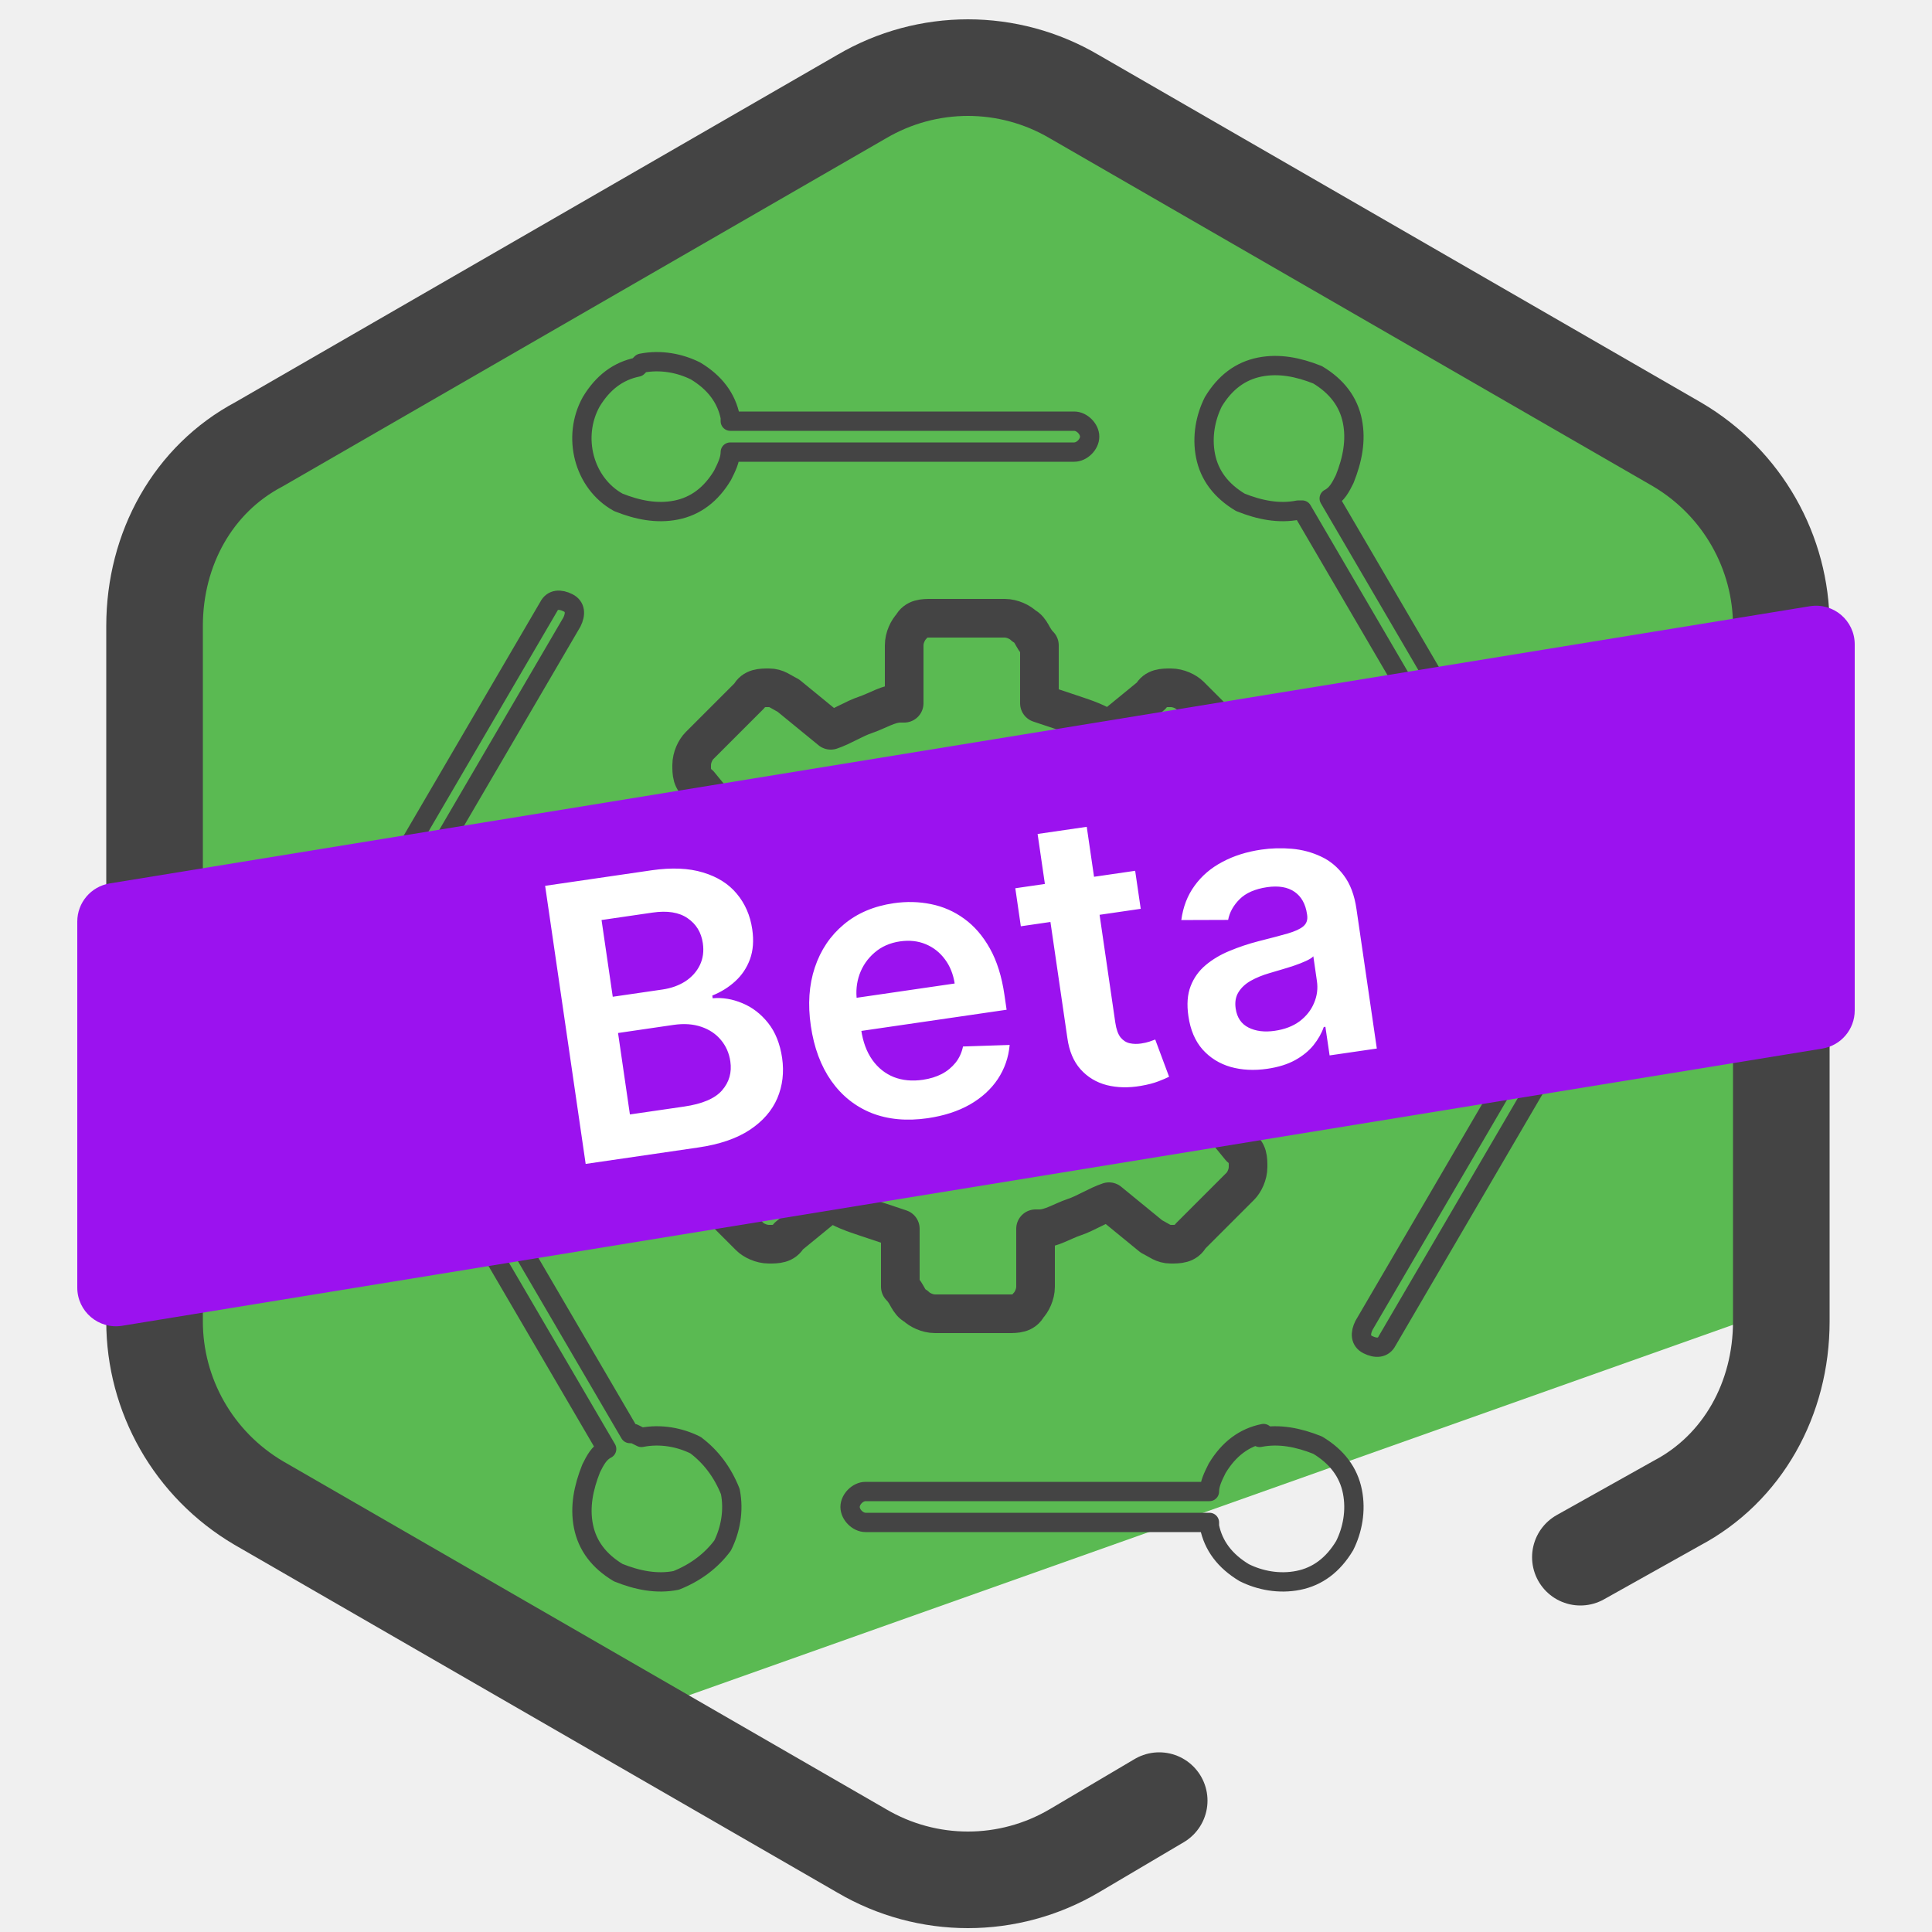
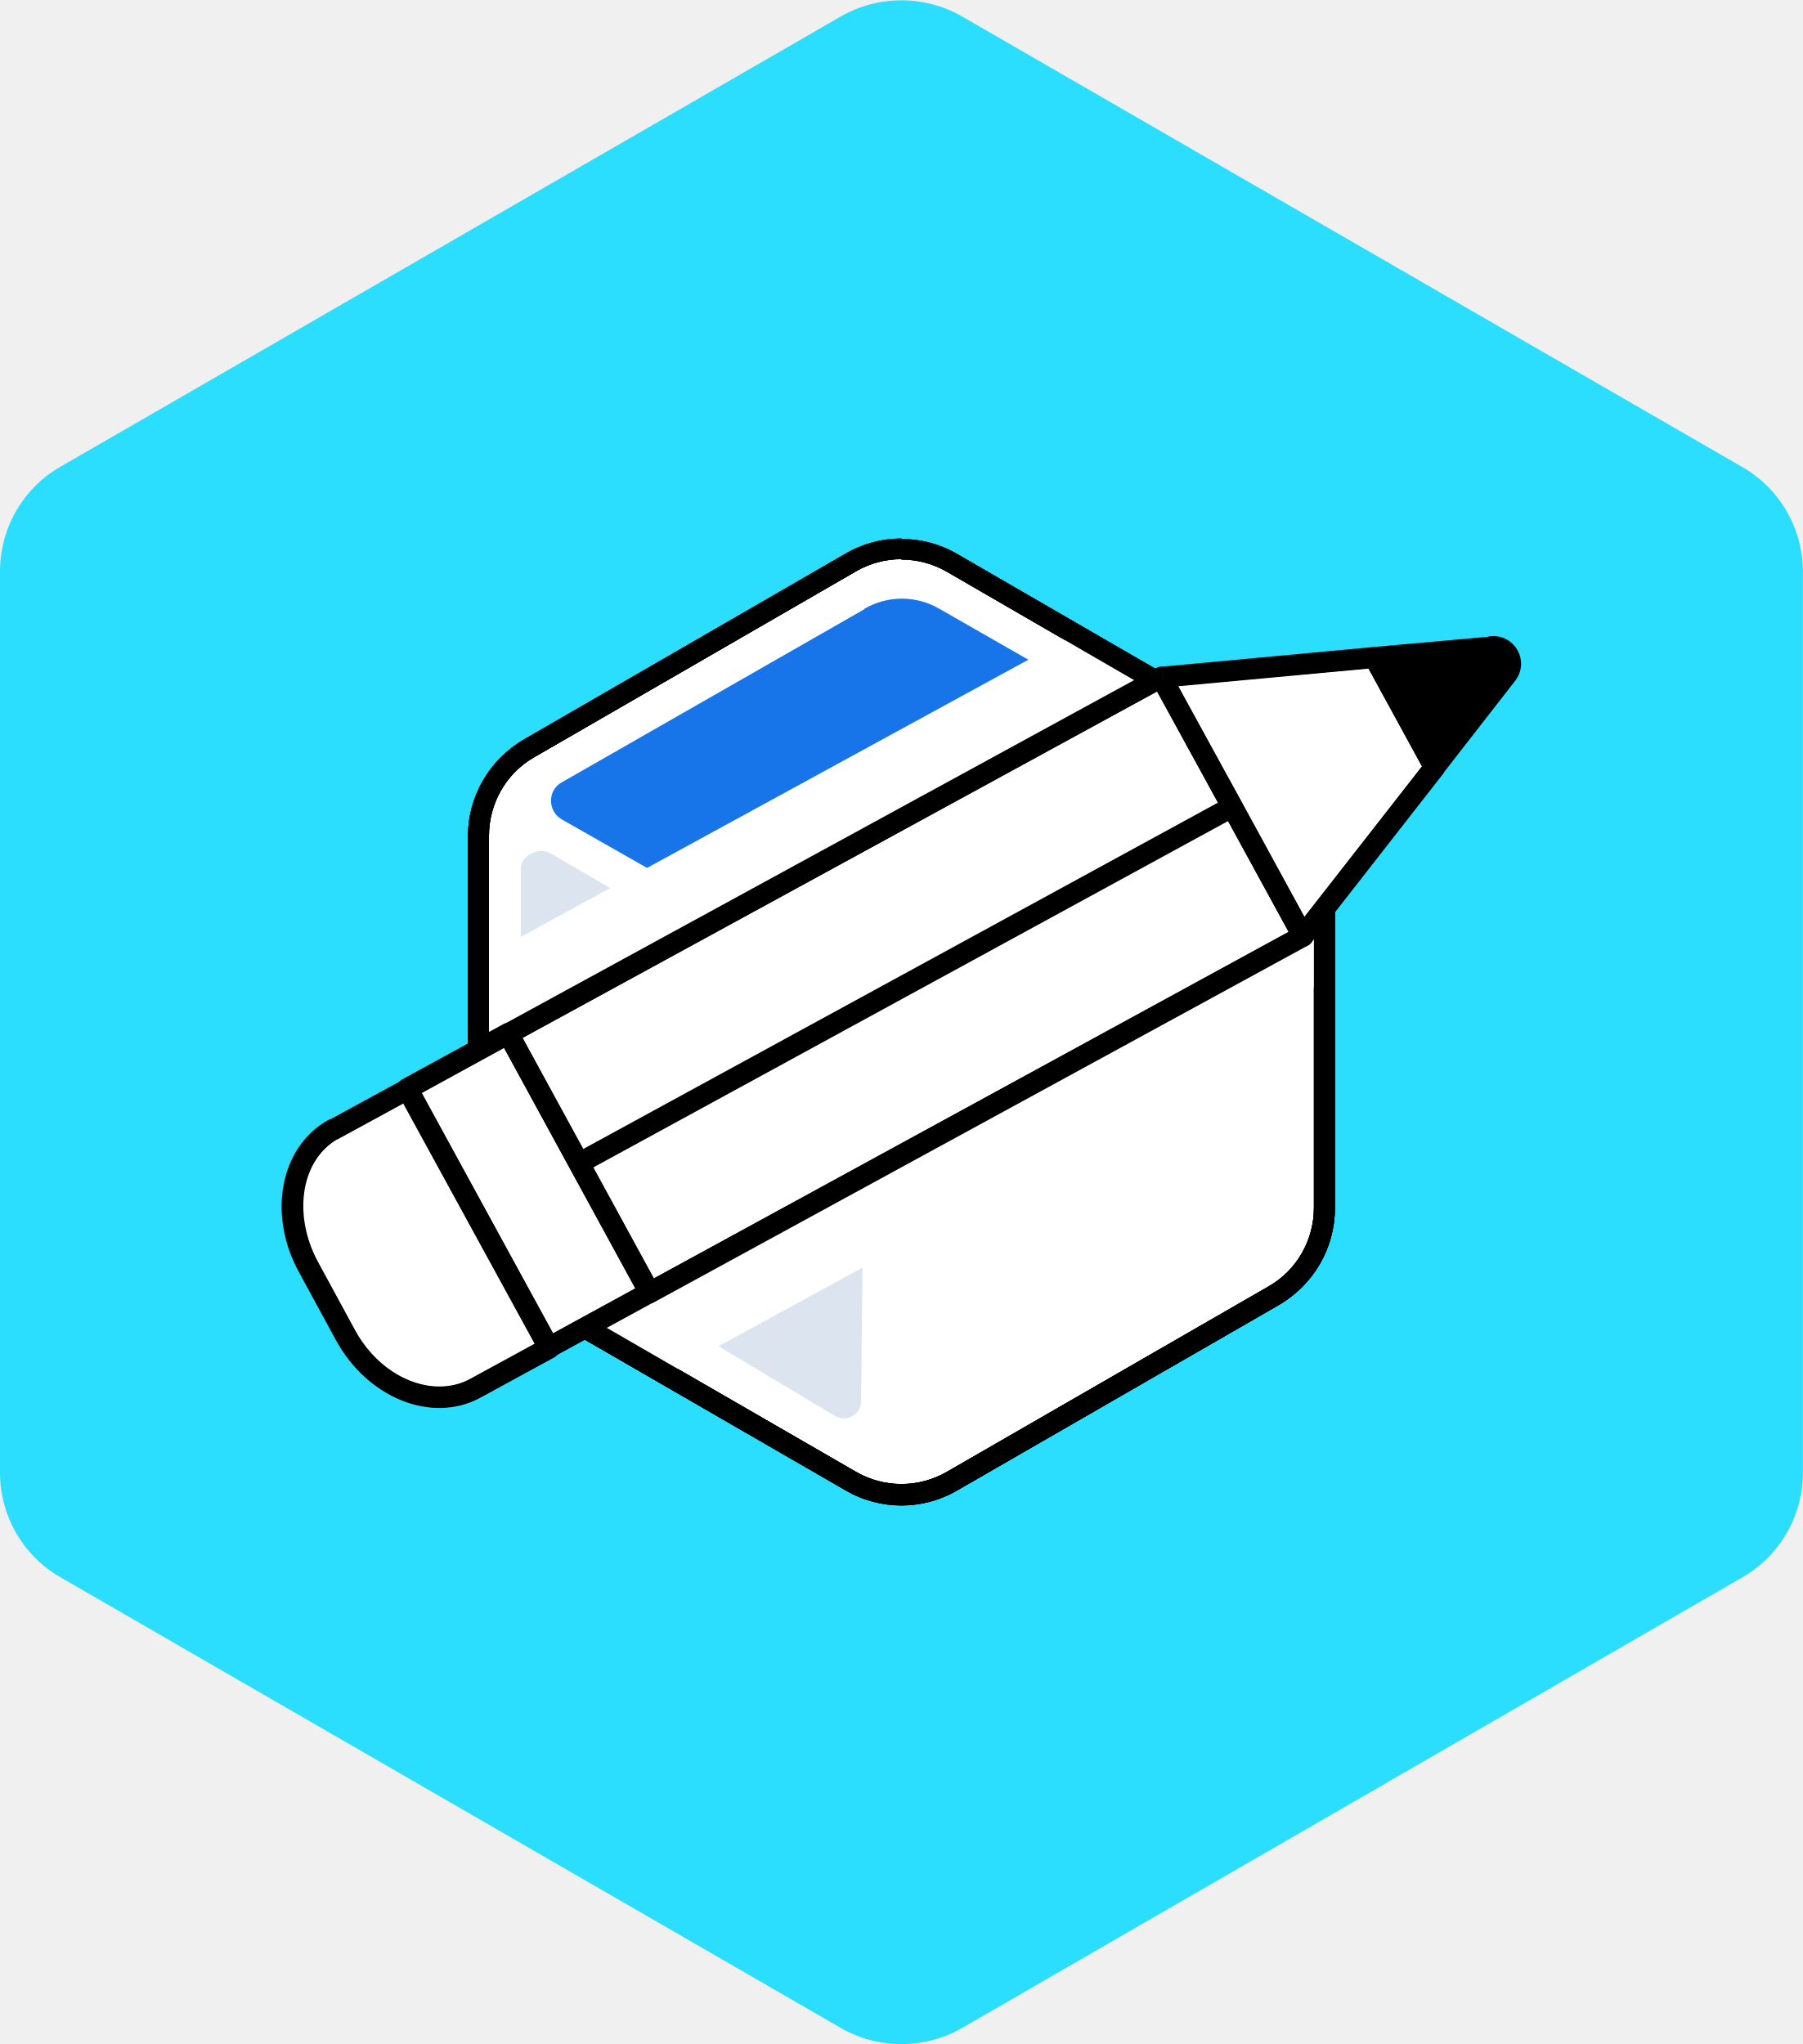
- <svg xmlns="http://www.w3.org/2000/svg" width="50" height="50" viewBox="0 0 50 50" fill="none">
-   <path d="M27.6 19L35.5 21.4L28.8 26.2L28.9 34.4L22.3 29.5L14.5 32.1L17.2 24.3L12.3 17.7L20.5 17.9L25.2 11.2L27.6 19Z" fill="#319327" />
-   <path d="M44.7 12.9L39.1 9.3L31.4 4.9L25.4 2.1C22.2 2.1 4 11 4 14.2L3.5 22L4 37.1L15.5 44.7L46.5 33.7C47.2 33.3 45.7 15 44.7 13V12.9Z" fill="#5ABA52" />
-   <path d="M30 46.6L27.8 47.9C26.1 48.9 24 48.9 22.3 47.9L6.7 38.9C5 37.9 4 36.1 4 34.2V16.2C4 14.2 5 12.4 6.7 11.5L22.3 2.5C24 1.5 26.1 1.5 27.8 2.5L43.4 11.5C45.1 12.5 46.1 14.3 46.1 16.2V34.2C46.1 36.2 45.1 38 43.4 38.9L40.9 40.3" stroke="#444444" stroke-width="2.5" stroke-linecap="round" stroke-linejoin="round" />
-   <path fill-rule="evenodd" clip-rule="evenodd" d="M38.8 20.5C38.9 20.7 38.8 20.9 38.7 21C38.5 21.1 38.3 21 38.2 20.9L33.7 13.2H33.6C33.1 13.3 32.6 13.2 32.1 13C31.6 12.7 31.3 12.3 31.2 11.8C31.1 11.3 31.2 10.8 31.4 10.4C31.7 9.9 32.1 9.6 32.6 9.5C33.1 9.4 33.6 9.5 34.1 9.7C34.6 10 34.9 10.4 35 10.9C35.1 11.4 35 11.9 34.8 12.4C34.7 12.6 34.6 12.8 34.4 12.9L38.9 20.6L38.8 20.5ZM10.3 23.7C10.6 24 10.8 24.3 10.9 24.7C11 25.2 10.9 25.7 10.7 26.2C10.4 26.7 10 27 9.5 27.1C9 27.2 8.5 27.1 8.1 26.9C7.7 26.6 7.4 26.2 7.2 25.7C7.1 25.2 7.2 24.7 7.4 24.3C7.7 23.9 8.1 23.6 8.6 23.4H9.7L14.2 15.7C14.3 15.5 14.5 15.5 14.7 15.6C14.9 15.7 14.9 15.9 14.8 16.1L10.3 23.8V23.7ZM16.6 9.4C17.1 9.3 17.6 9.4 18 9.6C18.5 9.9 18.8 10.3 18.9 10.8V10.9H27.8C28 10.9 28.2 11.1 28.2 11.3C28.2 11.5 28 11.7 27.8 11.7H18.9C18.9 11.9 18.8 12.1 18.7 12.3C18.4 12.8 18 13.1 17.5 13.2C17 13.3 16.5 13.2 16 13C15.1 12.5 14.8 11.3 15.3 10.4C15.6 9.9 16 9.6 16.5 9.5L16.6 9.4ZM42 23.5C42.4 23.8 42.7 24.2 42.9 24.7C43 25.2 42.9 25.7 42.7 26.1C42.4 26.6 42 26.9 41.5 27H40.4L35.9 34.7C35.8 34.9 35.6 34.9 35.4 34.8C35.2 34.7 35.2 34.5 35.3 34.3L39.8 26.6C39.1 26 38.9 25 39.4 24.2C39.7 23.8 40.1 23.5 40.6 23.3C41.1 23.2 41.6 23.3 42 23.5ZM32.6 37.2C33.1 37.1 33.6 37.2 34.1 37.4C34.6 37.7 34.9 38.1 35 38.6C35.1 39.1 35 39.6 34.8 40C34.5 40.5 34.1 40.8 33.6 40.9C33.1 41 32.6 40.9 32.2 40.7C31.7 40.4 31.4 40 31.3 39.5V39.4H22.4C22.2 39.4 22 39.2 22 39C22 38.8 22.2 38.6 22.4 38.6H31.3C31.3 38.4 31.4 38.2 31.5 38C31.8 37.5 32.2 37.2 32.7 37.1L32.6 37.2ZM16.6 37.2C17.1 37.1 17.6 37.2 18 37.4C18.4 37.7 18.7 38.1 18.9 38.6C19 39.1 18.9 39.6 18.7 40C18.4 40.4 18 40.7 17.5 40.9C17 41 16.5 40.9 16 40.7C15.5 40.4 15.2 40 15.1 39.5C15 39 15.1 38.5 15.3 38C15.4 37.8 15.5 37.6 15.7 37.5L11.2 29.8C11.1 29.6 11.2 29.4 11.3 29.3C11.5 29.2 11.7 29.3 11.8 29.4L16.3 37.1H16.4L16.6 37.2Z" stroke="#444444" stroke-width="0.5" stroke-linecap="round" stroke-linejoin="round" />
-   <path fill-rule="evenodd" clip-rule="evenodd" d="M25.1 21.6C26.1 21.6 27 22 27.6 22.6C28.2 23.2 28.6 24.1 28.6 25.1C28.6 26.1 28.2 27 27.6 27.6C27 28.2 26.1 28.6 25.1 28.6C24.1 28.6 23.2 28.2 22.6 27.6C22 27 21.6 26.1 21.6 25.1C21.6 24.1 22 23.2 22.6 22.6C23.2 22 24.1 21.6 25.1 21.6Z" stroke="#444444" stroke-linecap="round" stroke-linejoin="round" />
-   <path fill-rule="evenodd" clip-rule="evenodd" d="M24.1 16C23.9 16 23.7 16 23.6 16.2C23.5 16.3 23.4 16.5 23.4 16.7V18.2H23.3C23 18.2 22.7 18.4 22.4 18.5C22.1 18.6 21.8 18.8 21.5 18.9L20.4 18C20.2 17.9 20.1 17.8 19.9 17.8C19.7 17.8 19.5 17.8 19.4 18L18.1 19.3C18 19.4 17.9 19.6 17.9 19.8C17.9 20 17.9 20.2 18.1 20.3L19 21.4C18.8 21.7 18.7 22 18.6 22.3L18.3 23.2H16.8C16.6 23.4 16.4 23.4 16.3 23.6C16.2 23.7 16.1 23.9 16.1 24.1V26C16.1 26.2 16.1 26.4 16.3 26.5C16.4 26.6 16.6 26.7 16.8 26.7H18.3V26.8C18.3 27.1 18.5 27.4 18.6 27.7C18.7 28 18.9 28.3 19 28.6L18.1 29.7C18 29.9 17.9 30 17.9 30.2C17.9 30.4 17.9 30.6 18.1 30.7L19.4 32C19.5 32.1 19.7 32.2 19.9 32.2C20.1 32.2 20.3 32.2 20.4 32L21.5 31.1C21.8 31.3 22.1 31.4 22.4 31.5L23.3 31.8V33.3C23.5 33.5 23.5 33.7 23.7 33.8C23.8 33.9 24 34 24.2 34H26.1C26.3 34 26.5 34 26.6 33.8C26.7 33.7 26.8 33.5 26.8 33.3V31.8H26.9C27.2 31.8 27.5 31.6 27.8 31.5C28.1 31.4 28.4 31.2 28.7 31.1L29.8 32C30 32.1 30.1 32.2 30.3 32.2C30.5 32.2 30.7 32.2 30.8 32L32.1 30.7C32.2 30.6 32.3 30.4 32.3 30.2C32.3 30 32.3 29.8 32.1 29.7L31.2 28.6C31.4 28.3 31.5 28 31.6 27.7L31.9 26.8H33.4C33.6 26.6 33.8 26.6 33.9 26.4C34 26.3 34.1 26.1 34.1 25.9V24C34.1 23.8 34.1 23.6 33.9 23.5C33.8 23.4 33.6 23.3 33.4 23.3H31.9V23.2C31.9 22.9 31.7 22.6 31.6 22.3C31.5 22 31.3 21.7 31.2 21.4L32.1 20.3C32.2 20.1 32.3 20 32.3 19.8C32.3 19.6 32.3 19.4 32.1 19.3L30.8 18C30.7 17.9 30.5 17.8 30.3 17.8C30.1 17.8 29.9 17.8 29.8 18L28.7 18.9C28.4 18.7 28.1 18.6 27.8 18.5L26.9 18.2V16.7C26.7 16.5 26.7 16.3 26.5 16.2C26.4 16.1 26.2 16 26 16H24.1Z" stroke="#444444" stroke-linecap="round" stroke-linejoin="round" />
-   <path d="M2 23.85C2 23.36 2.355 22.942 2.839 22.863L46.839 15.689C47.448 15.59 48 16.06 48 16.676V26.15C48 26.64 47.645 27.058 47.161 27.137L3.161 34.311C2.552 34.41 2 33.94 2 33.324V23.85Z" fill="#9B12EF" />
-   <path d="M15.157 30.122L14.108 22.925L16.863 22.523C17.383 22.448 17.827 22.467 18.195 22.58C18.566 22.691 18.857 22.875 19.069 23.131C19.283 23.387 19.416 23.693 19.468 24.049C19.511 24.342 19.491 24.601 19.409 24.826C19.327 25.048 19.2 25.238 19.029 25.394C18.858 25.551 18.66 25.674 18.434 25.765L18.444 25.835C18.701 25.812 18.957 25.855 19.213 25.963C19.47 26.069 19.692 26.24 19.88 26.476C20.067 26.712 20.187 27.013 20.241 27.378C20.295 27.75 20.254 28.099 20.117 28.422C19.979 28.744 19.742 29.017 19.404 29.241C19.065 29.465 18.621 29.617 18.07 29.697L15.157 30.122ZM16.302 28.842L17.704 28.638C18.177 28.569 18.505 28.429 18.687 28.218C18.872 28.005 18.943 27.755 18.901 27.469C18.87 27.256 18.789 27.072 18.659 26.916C18.528 26.758 18.358 26.644 18.15 26.574C17.941 26.502 17.701 26.485 17.432 26.524L15.995 26.734L16.302 28.842ZM15.858 25.796L17.148 25.608C17.372 25.575 17.569 25.504 17.738 25.396C17.905 25.285 18.03 25.146 18.111 24.979C18.194 24.809 18.22 24.619 18.189 24.408C18.148 24.129 18.017 23.914 17.793 23.762C17.573 23.61 17.27 23.562 16.886 23.618L15.568 23.81L15.858 25.796ZM24.009 28.939C23.468 29.017 22.985 28.973 22.558 28.806C22.134 28.636 21.786 28.358 21.515 27.975C21.243 27.588 21.066 27.113 20.984 26.548C20.903 25.993 20.937 25.491 21.087 25.04C21.238 24.588 21.488 24.216 21.836 23.926C22.183 23.634 22.614 23.45 23.13 23.375C23.463 23.327 23.784 23.335 24.095 23.399C24.408 23.462 24.694 23.587 24.954 23.777C25.216 23.966 25.438 24.223 25.619 24.548C25.8 24.871 25.925 25.269 25.994 25.742L26.051 26.132L21.627 26.777L21.502 25.92L24.707 25.453C24.669 25.209 24.585 25 24.454 24.826C24.323 24.649 24.157 24.518 23.956 24.435C23.757 24.352 23.536 24.328 23.292 24.363C23.032 24.401 22.813 24.498 22.634 24.653C22.456 24.806 22.326 24.992 22.246 25.212C22.168 25.43 22.145 25.659 22.178 25.901L22.287 26.649C22.332 26.963 22.429 27.224 22.577 27.432C22.724 27.638 22.909 27.785 23.133 27.875C23.356 27.962 23.606 27.985 23.883 27.945C24.068 27.918 24.231 27.868 24.374 27.794C24.516 27.719 24.634 27.621 24.73 27.502C24.825 27.383 24.889 27.243 24.923 27.083L26.13 27.043C26.101 27.368 25.998 27.663 25.822 27.928C25.647 28.19 25.406 28.41 25.099 28.586C24.792 28.76 24.429 28.877 24.009 28.939ZM29.378 22.536L29.522 23.52L26.419 23.972L26.276 22.988L29.378 22.536ZM26.853 21.583L28.125 21.398L28.864 26.465C28.889 26.636 28.934 26.763 28.999 26.847C29.066 26.928 29.145 26.979 29.236 26.999C29.328 27.019 29.426 27.022 29.532 27.006C29.611 26.995 29.683 26.978 29.747 26.957C29.813 26.935 29.863 26.917 29.897 26.903L30.256 27.866C30.192 27.899 30.098 27.939 29.976 27.986C29.856 28.032 29.706 28.071 29.526 28.102C29.209 28.157 28.915 28.151 28.644 28.083C28.373 28.013 28.146 27.876 27.964 27.673C27.783 27.47 27.669 27.199 27.623 26.861L26.853 21.583ZM32.798 27.66C32.456 27.71 32.139 27.694 31.848 27.612C31.558 27.528 31.316 27.377 31.121 27.159C30.929 26.94 30.807 26.654 30.756 26.3C30.711 25.996 30.73 25.736 30.814 25.52C30.897 25.305 31.028 25.123 31.205 24.975C31.382 24.827 31.587 24.705 31.822 24.609C32.059 24.51 32.306 24.427 32.565 24.36C32.876 24.282 33.129 24.215 33.322 24.16C33.514 24.104 33.651 24.041 33.732 23.971C33.815 23.899 33.847 23.803 33.829 23.681L33.826 23.66C33.788 23.395 33.679 23.201 33.501 23.079C33.323 22.957 33.086 22.917 32.791 22.96C32.48 23.006 32.242 23.11 32.08 23.272C31.919 23.434 31.82 23.613 31.784 23.807L30.572 23.811C30.618 23.47 30.732 23.173 30.916 22.922C31.099 22.668 31.338 22.463 31.634 22.307C31.929 22.149 32.265 22.043 32.642 21.988C32.902 21.95 33.166 21.943 33.432 21.966C33.699 21.989 33.949 22.056 34.182 22.165C34.416 22.272 34.614 22.436 34.778 22.656C34.944 22.876 35.053 23.165 35.105 23.523L35.632 27.136L34.41 27.314L34.301 26.573L34.259 26.579C34.204 26.74 34.115 26.896 33.994 27.048C33.874 27.197 33.715 27.327 33.516 27.437C33.319 27.545 33.08 27.619 32.798 27.66ZM32.992 26.677C33.248 26.64 33.462 26.558 33.635 26.43C33.807 26.299 33.931 26.142 34.007 25.959C34.086 25.775 34.111 25.584 34.081 25.385L33.989 24.749C33.954 24.787 33.89 24.828 33.798 24.87C33.709 24.911 33.607 24.951 33.493 24.99C33.379 25.028 33.265 25.063 33.153 25.096C33.041 25.13 32.943 25.158 32.861 25.182C32.675 25.236 32.511 25.303 32.369 25.383C32.228 25.463 32.122 25.563 32.05 25.681C31.979 25.797 31.955 25.936 31.979 26.1C32.013 26.335 32.124 26.499 32.313 26.594C32.501 26.688 32.728 26.716 32.992 26.677Z" fill="white" />
+ <svg xmlns="http://www.w3.org/2000/svg" id="b" width="42.88" height="48.62" viewBox="0 0 42.88 48.62">
+   <g id="c">
+     <path d="M0,13.6v21.43c0,1.03.55,1.98,1.44,2.49l18.56,10.72c.89.51,1.99.51,2.88,0l18.56-10.72c.89-.51,1.44-1.46,1.44-2.49V13.6c0-1.03-.55-1.98-1.44-2.49L22.88.39c-.89-.51-1.99-.51-2.88,0L1.44,11.1c-.89.51-1.44,1.46-1.44,2.49Z" style="fill:#2bdefd;" />
+     <path d="M21.44,35.56c-.42,0-.84-.11-1.21-.32l-7.66-4.42c-.74-.43-1.21-1.23-1.21-2.09v-8.84c0-.86.46-1.66,1.21-2.09l7.66-4.42c.37-.21.78-.32,1.21-.32s.84.11,1.21.32l7.66,4.42c.74.43,1.21,1.23,1.21,2.09v8.84c0,.86-.46,1.66-1.21,2.09l-7.66,4.42c-.37.21-.78.32-1.21.32Z" style="fill:#fff;" />
+     <path d="M21.44,13.31c.38,0,.75.1,1.08.29l4.18,2.42,3.47,2c.67.38,1.08,1.1,1.08,1.87v8.84c0,.77-.41,1.49-1.08,1.87l-3.54,2.04-4.11,2.37c-.33.19-.7.29-1.08.29s-.75-.1-1.08-.29l-7.65-4.42c-.67-.38-1.08-1.1-1.08-1.87v-8.84c0-.77.41-1.49,1.08-1.87l7.65-4.42c.33-.19.7-.29,1.08-.29M21.44,12.81c-.46,0-.92.12-1.33.36l-7.65,4.42c-.82.48-1.33,1.35-1.33,2.3v8.84c0,.95.51,1.83,1.33,2.3l7.65,4.42c.41.24.87.36,1.33.36s.92-.12,1.33-.36l4.11-2.37,3.54-2.04c.82-.48,1.33-1.35,1.33-2.3v-8.84c0-.95-.51-1.83-1.33-2.3l-3.47-2-4.18-2.42c-.41-.24-.87-.36-1.33-.36h0Z" />
+     <path d="M21.44,13.31c.38,0,.75.1,1.08.29l4.18,2.42,3.47,2c.67.38,1.08,1.1,1.08,1.87v8.84c0,.77-.41,1.49-1.08,1.87l-3.54,2.04-4.11,2.37c-.33.19-.7.29-1.08.29s-.75-.1-1.08-.29l-7.65-4.42c-.67-.38-1.08-1.1-1.08-1.87v-8.84c0-.77.41-1.49,1.08-1.87l7.65-4.42c.33-.19.7-.29,1.08-.29M21.44,12.81c-.46,0-.92.12-1.33.36l-7.65,4.42c-.82.48-1.33,1.35-1.33,2.3v8.84c0,.95.51,1.83,1.33,2.3l7.65,4.42c.41.24.87.36,1.33.36s.92-.12,1.33-.36l4.11-2.37,3.54-2.04c.82-.48,1.33-1.35,1.33-2.3v-8.84c0-.95-.51-1.83-1.33-2.3l-3.47-2-4.18-2.42c-.41-.24-.87-.36-1.33-.36h0Z" />
+     <path d="M20.56,14.49l-7.2,4.12c-.34.19-.34.68,0,.88l7.38,4.2c.13.07.28.07.41,0l8.16-4.48c.29-.16.29-.58,0-.74l-6.97-3.99c-.55-.32-1.23-.32-1.78,0Z" style="fill:#1875e9;" />
+     <path d="M12.39,20.67v7.56c0,.6.31,1.16.82,1.47l6.65,3.98c.27.16.62-.03.62-.35l.09-8.42c0-.15-.08-.3-.21-.37l-7.26-4.24c-.28-.16-.71.04-.71.36Z" style="fill:#dbe4ef;" />
+     <path d="M28.45,18.47l-2.89-1.67-12.91,7.05v3.74c0,.97.52,1.88,1.37,2.37l1.81,1.04,13.32-7.27.68-.87v-2.02c0-.98-.52-1.88-1.37-2.37Z" style="fill:#fff; stroke:#fff; stroke-miterlimit:10; stroke-width:3px;" />
+     <path d="M21.44,13.31c.38,0,.75.1,1.08.29l4.18,2.42,3.47,2c.67.38,1.08,1.1,1.08,1.87v8.84c0,.77-.41,1.49-1.08,1.87l-3.54,2.04-4.11,2.37c-.33.19-.7.29-1.08.29s-.75-.1-1.08-.29l-7.65-4.42c-.67-.38-1.08-1.1-1.08-1.87v-8.84c0-.77.41-1.49,1.08-1.87l7.65-4.42c.33-.19.7-.29,1.08-.29M21.44,12.81c-.46,0-.92.12-1.33.36l-7.65,4.42c-.82.48-1.33,1.35-1.33,2.3v8.84c0,.95.51,1.83,1.33,2.3l7.65,4.42c.41.24.87.36,1.33.36s.92-.12,1.33-.36l4.11-2.37,3.54-2.04c.82-.48,1.33-1.35,1.33-2.3v-8.84c0-.95-.51-1.83-1.33-2.3l-3.47-2-4.18-2.42c-.41-.24-.87-.36-1.33-.36h0Z" />
+     <path d="M10.45,33.11c-.82,0-1.66-.55-2.12-1.41l-.88-1.62c-.32-.58-.43-1.23-.32-1.82.11-.58.42-1.04.88-1.29l19.69-10.75,5.02-.45s2.71-.25,2.71-.25c.15,0,.26.07.31.18.05.11.04.24-.04.33l-4.8,6.16-19.65,10.72c-.24.13-.51.2-.79.2h0Z" style="fill:#fff;" />
+     <path d="M35.44,15.39v.25c.11,0,.16.08.17.11.02.03.05.12-.02.2l-1.67,2.15-3.1,3.97-15.49,8.46-2.39,1.31-1.76.96c-.22.12-.47.18-.73.18-.78,0-1.57-.53-2.01-1.35l-.88-1.62c-.3-.56-.41-1.17-.31-1.74.1-.54.39-.97.82-1.2l1.76-.96,2.39-1.31,15.49-8.46,5.02-.46,2.71-.25.02-.25M35.44,15.39s-.03,0-.04,0l-2.71.25-5.07.46-15.54,8.48-2.39,1.31-1.76.96c-1.02.56-1.29,2.03-.6,3.28l.88,1.62c.51.93,1.39,1.48,2.23,1.48.3,0,.59-.07.85-.21l1.76-.96,2.39-1.31,15.54-8.48,3.13-4.01,1.67-2.15c.23-.29.01-.72-.35-.72h0Z" />
+     <polygon points="15.45 30.75 30.99 22.27 29.31 19.19 13.79 27.66 29.31 19.19 27.62 16.11 12.09 24.59 15.45 30.75" style="fill:none; stroke:#000000; stroke-linecap:round; stroke-linejoin:round; stroke-width:.5px;" />
+     <path d="M7.93,26.86c-1.02.56-1.29,2.03-.6,3.28l.88,1.62c.69,1.26,2.07,1.82,3.09,1.27l1.76-.96-3.37-6.16-1.76.96Z" style="fill:none; stroke:#000000; stroke-linecap:round; stroke-linejoin:round; stroke-width:.5px;" />
+     <rect x="11.21" y="24.81" width="2.73" height="7.02" transform="translate(-12.04 9.49) rotate(-28.64)" style="fill:none; stroke:#000000; stroke-linecap:round; stroke-linejoin:round; stroke-width:.5px;" />
+     <path d="M35.48,15.39l-2.79.25,1.43,2.61,1.72-2.21c.22-.28,0-.69-.36-.66Z" style="fill:#000000; stroke:#000000; stroke-linecap:round; stroke-linejoin:round; stroke-width:.5px;" />
+     <polygon points="30.99 22.27 34.12 18.26 32.69 15.64 27.62 16.11 30.99 22.27" style="fill:none; stroke:#000000; stroke-linecap:round; stroke-linejoin:round; stroke-width:.5px;" />
+   </g>
</svg>
